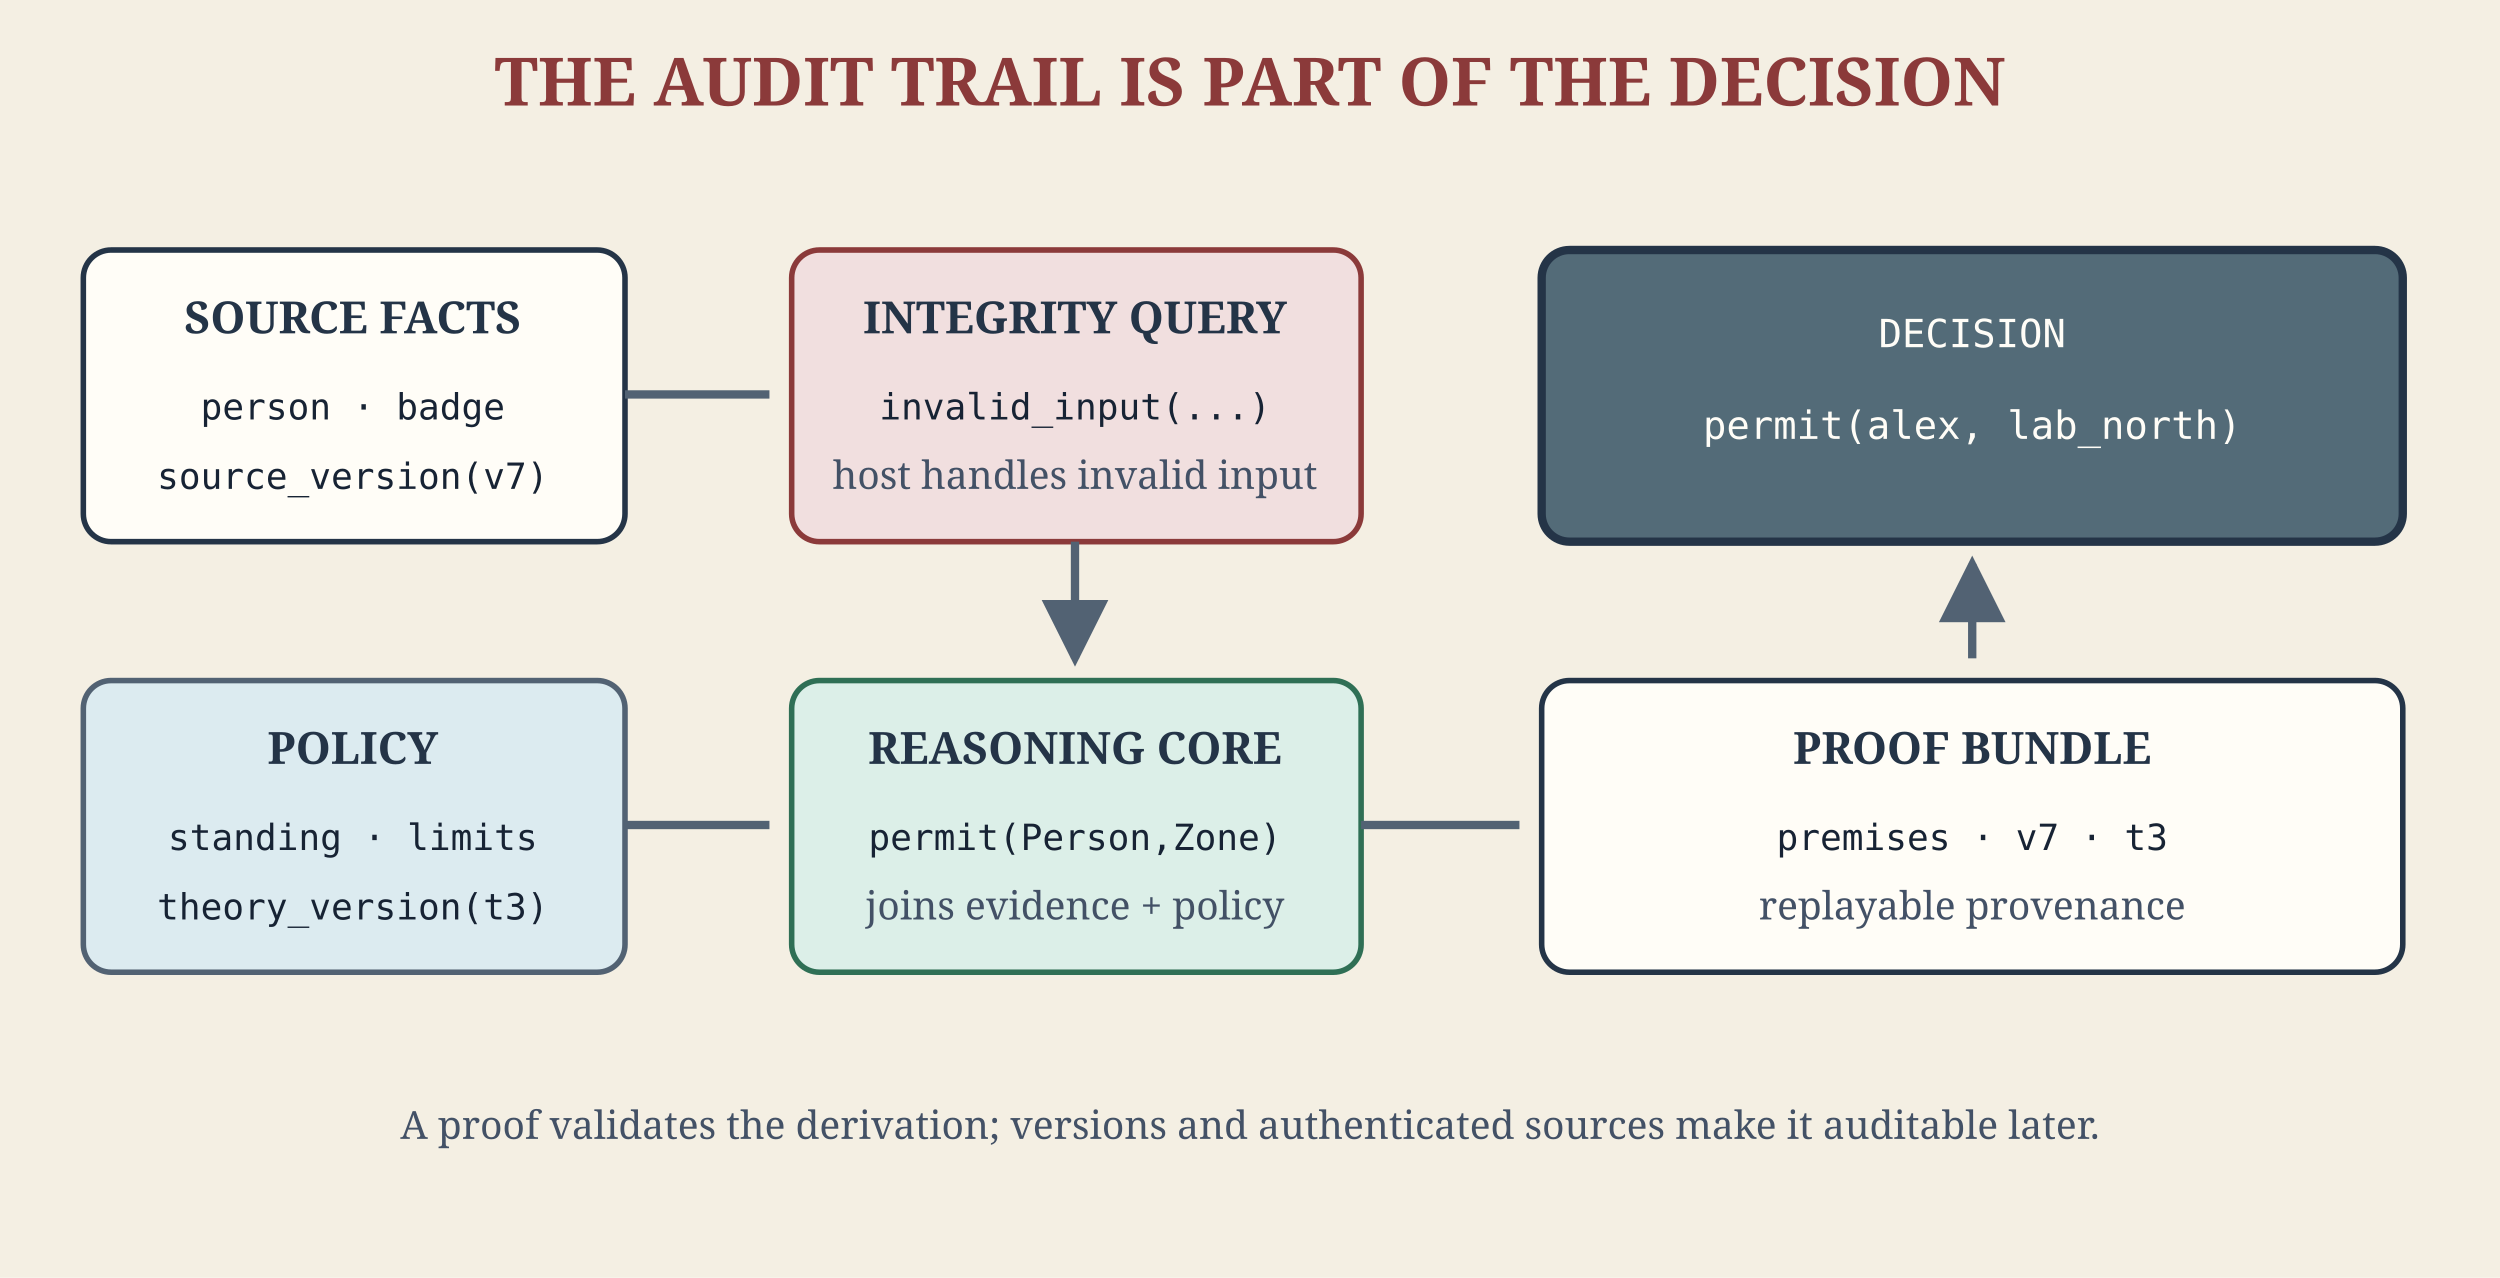
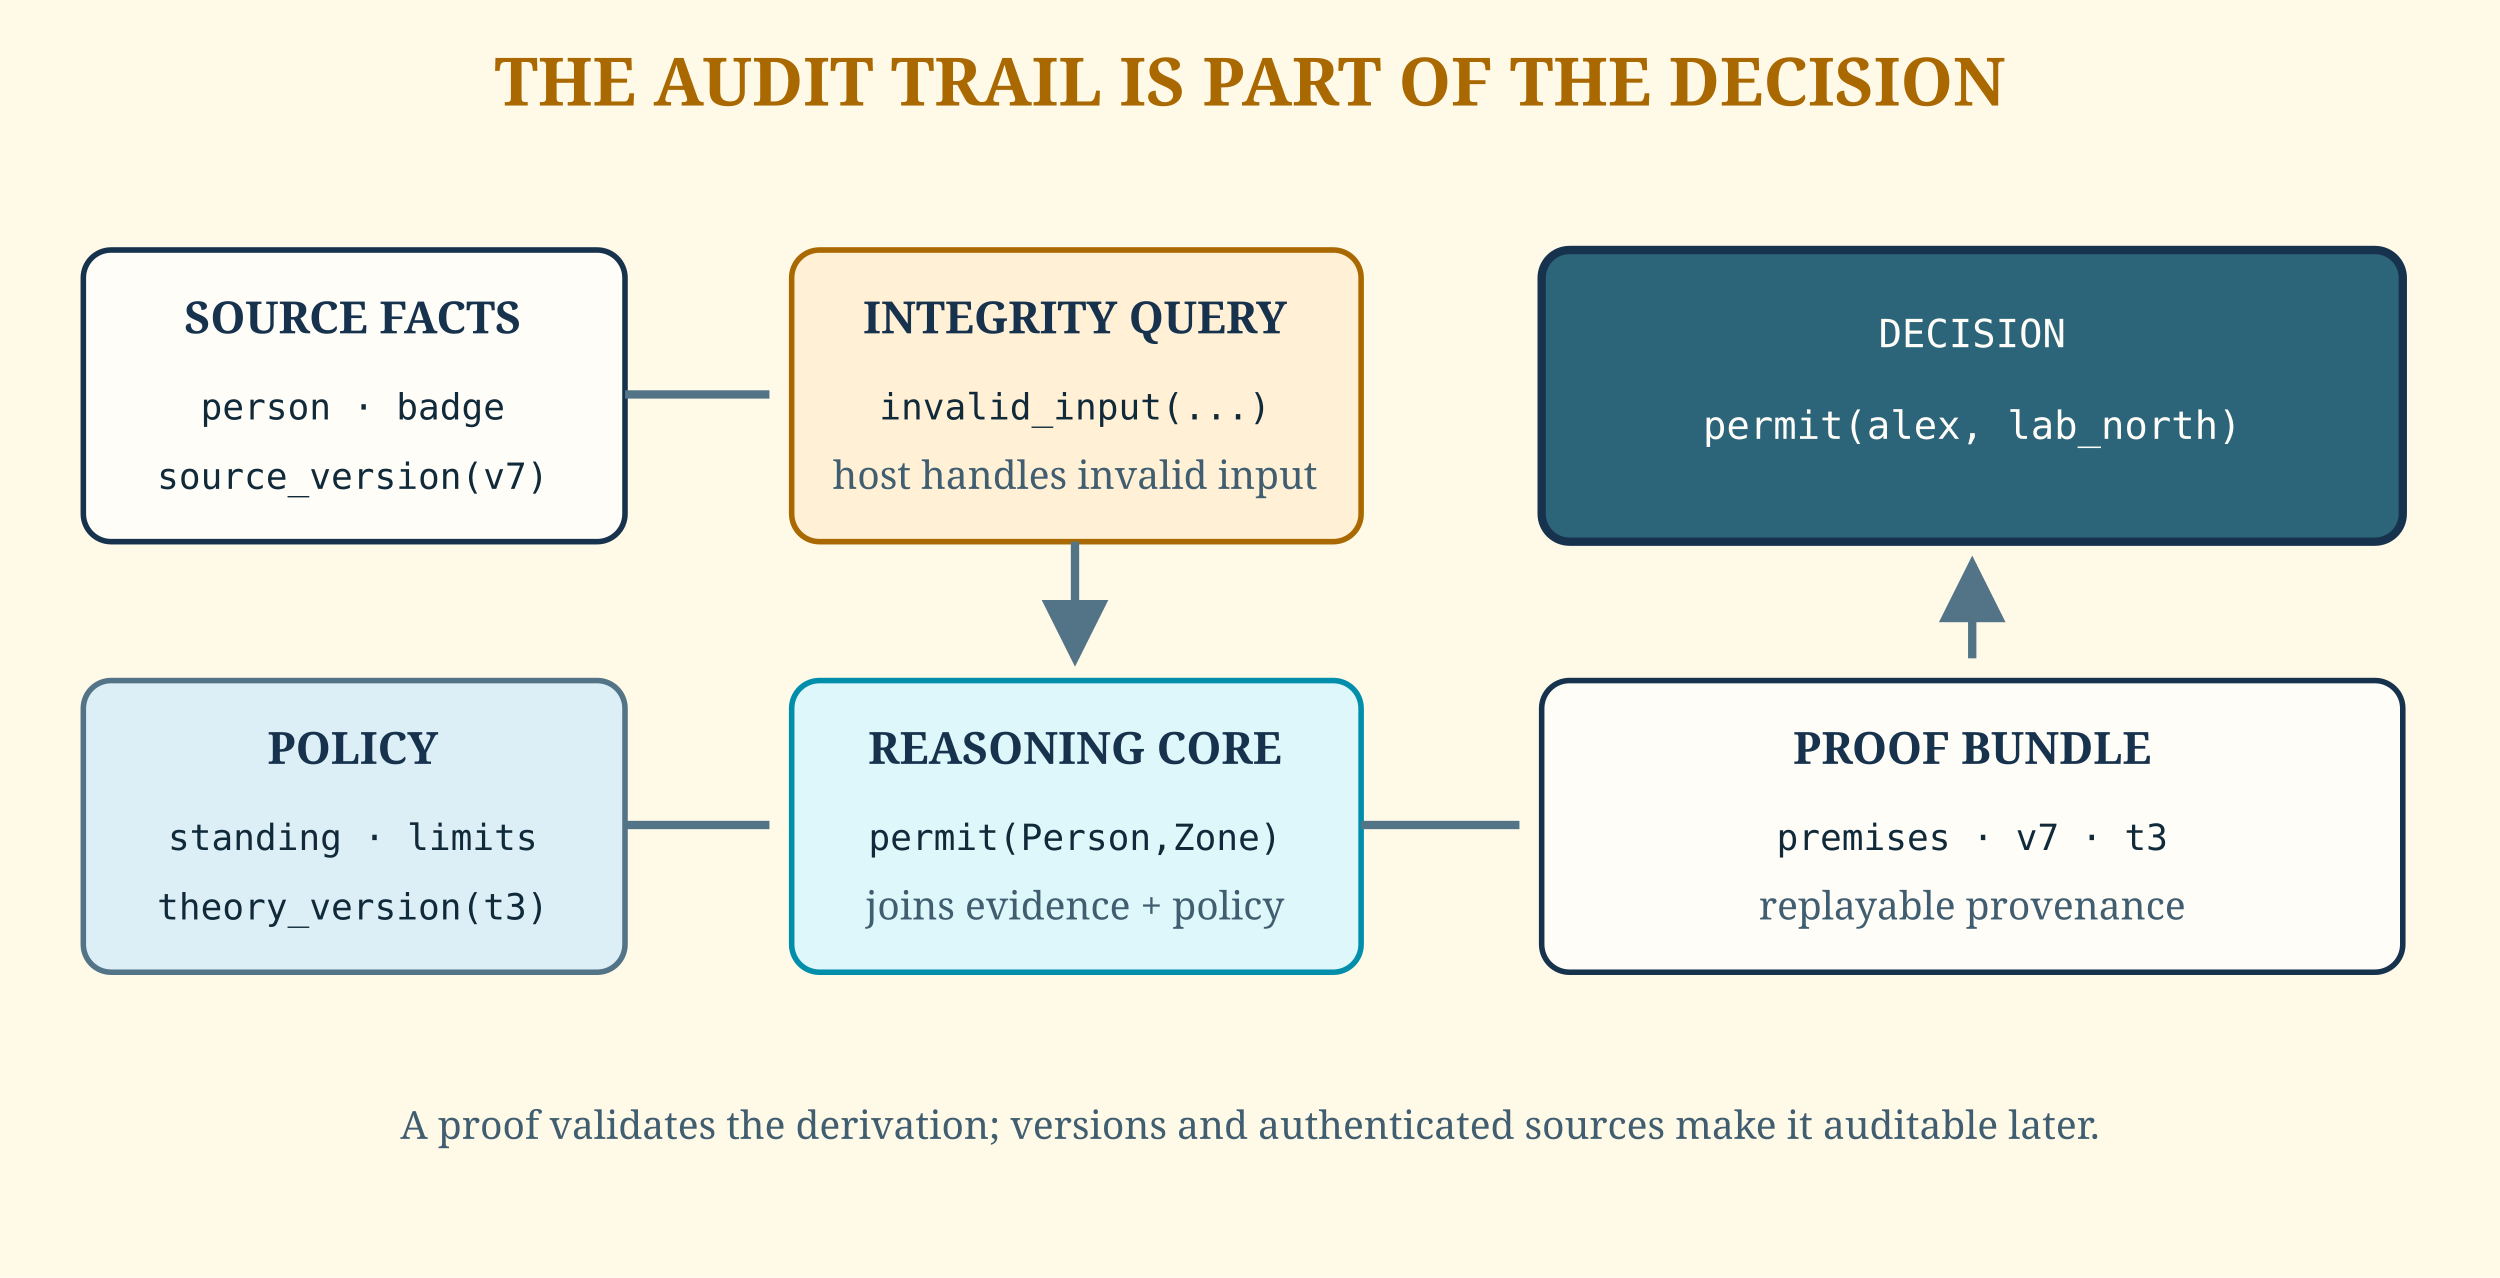
<svg xmlns="http://www.w3.org/2000/svg" width="900" height="460" viewBox="0 0 900 460" role="img" aria-labelledby="title desc">
  <defs>
    <style>
-     .bg{fill:#f4efe3}.paper{fill:#fffdf7;stroke:#243447;stroke-width:2}.green{fill:#dcefe8;stroke:#2f6f55;stroke-width:2}.blue{fill:#dcebf0;stroke:#526273;stroke-width:2}.rose{fill:#f1dfdf;stroke:#8b3a3a;stroke-width:2}.dark{fill:#536b78;stroke:#243447;stroke-width:3}
-     .title{fill:#8b3a3a;font:bold 24px Georgia,serif}.label{fill:#243447;font:bold 16px Georgia,serif}.code{fill:#172334;font:13px ui-monospace,monospace}.light{fill:#fffdf7;font:14px ui-monospace,monospace}.prose{fill:#435166;font:14px Georgia,serif}.line{fill:none;stroke:#526273;stroke-width:3}
+     .bg{fill:#FFF9E8}.paper{fill:#FFFDF8;stroke:#17324D;stroke-width:2}.green{fill:#DDF7FB;stroke:#008EAA;stroke-width:2}.blue{fill:#DCEFF7;stroke:#537487;stroke-width:2}.rose{fill:#FFF0D6;stroke:#A96800;stroke-width:2}.dark{fill:#2C657A;stroke:#17324D;stroke-width:3}
+     .title{fill:#A96800;font:bold 24px Georgia,serif}.label{fill:#17324D;font:bold 16px Georgia,serif}.code{fill:#102A3A;font:13px ui-monospace,monospace}.light{fill:#FFFDF8;font:14px ui-monospace,monospace}.prose{fill:#405E70;font:14px Georgia,serif}.line{fill:none;stroke:#537487;stroke-width:3}
  </style>
    <marker id="a" markerWidth="8" markerHeight="8" refX="7" refY="4" orient="auto">
-       <path d="M0 0L8 4L0 8Z" fill="#526273" />
+       <path d="M0 0L8 4L0 8Z" fill="#537487" />
    </marker>
  </defs>
  <rect class="bg" width="900" height="460" />
  <text class="title" x="450" y="38" text-anchor="middle">THE AUDIT TRAIL IS PART OF THE DECISION</text>
  <rect class="paper" x="30" y="90" width="195" height="105" rx="10" />
  <text class="label" x="127" y="120" text-anchor="middle">SOURCE FACTS</text>
  <text class="code" x="127" y="151" text-anchor="middle">person · badge</text>
  <text class="code" x="127" y="176" text-anchor="middle">source_version(v7)</text>
  <rect class="blue" x="30" y="245" width="195" height="105" rx="10" />
  <text class="label" x="127" y="275" text-anchor="middle">POLICY</text>
  <text class="code" x="127" y="306" text-anchor="middle">standing · limits</text>
  <text class="code" x="127" y="331" text-anchor="middle">theory_version(t3)</text>
  <rect class="rose" x="285" y="90" width="205" height="105" rx="10" />
  <text class="label" x="387" y="120" text-anchor="middle">INTEGRITY QUERY</text>
  <text class="code" x="387" y="151" text-anchor="middle">invalid_input(...)</text>
  <text class="prose" x="387" y="176" text-anchor="middle">host handles invalid input</text>
  <rect class="green" x="285" y="245" width="205" height="105" rx="10" />
  <text class="label" x="387" y="275" text-anchor="middle">REASONING CORE</text>
  <text class="code" x="387" y="306" text-anchor="middle">permit(Person,Zone)</text>
  <text class="prose" x="387" y="331" text-anchor="middle">joins evidence + policy</text>
  <rect class="dark" x="555" y="90" width="310" height="105" rx="10" />
  <text class="light" x="710" y="125" text-anchor="middle">DECISION</text>
  <text class="light" x="710" y="158" text-anchor="middle">permit(alex, lab_north)</text>
  <rect class="paper" x="555" y="245" width="310" height="105" rx="10" />
  <text class="label" x="710" y="275" text-anchor="middle">PROOF BUNDLE</text>
  <text class="code" x="710" y="306" text-anchor="middle">premises · v7 · t3</text>
  <text class="prose" x="710" y="331" text-anchor="middle">replayable provenance</text>
  <path class="line" marker-end="url(#a)" d="M225 142H277M225 297H277M490 297H547M710 237V203" />
  <path class="line" marker-end="url(#a)" d="M387 195V237" />
  <text class="prose" x="450" y="410" text-anchor="middle">A proof validates the derivation; versions and authenticated sources make it auditable later.</text>
</svg>
